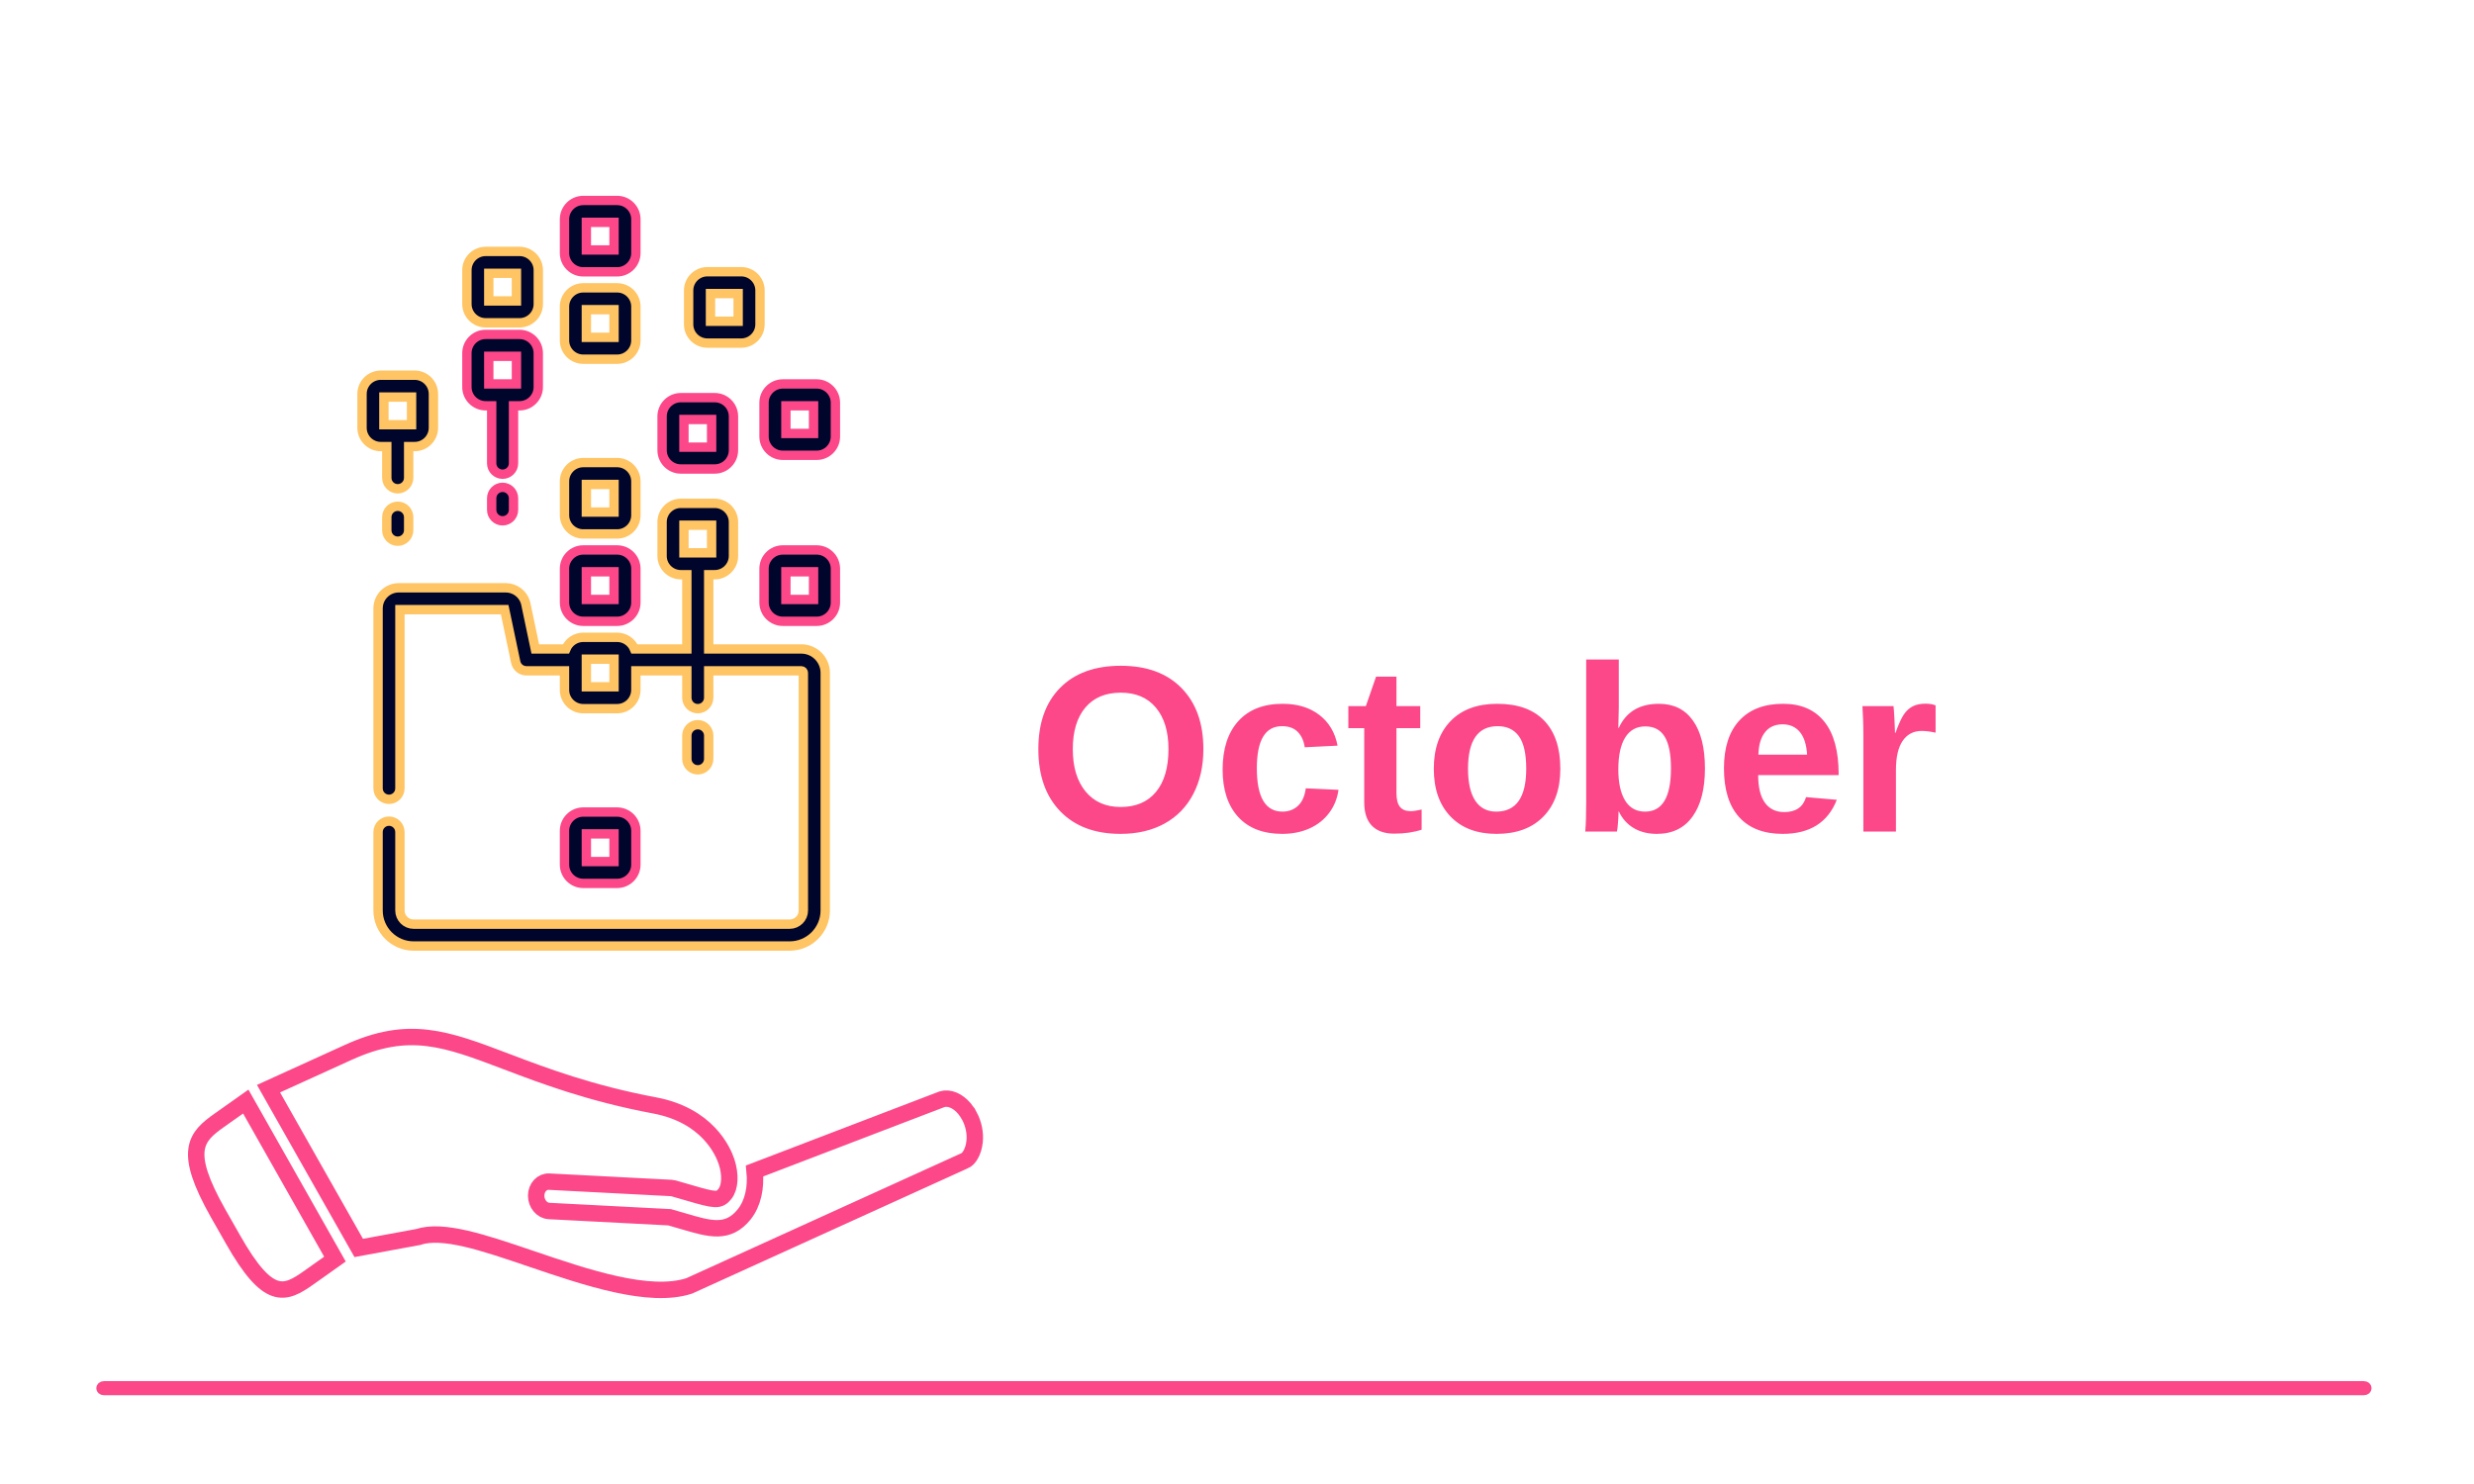
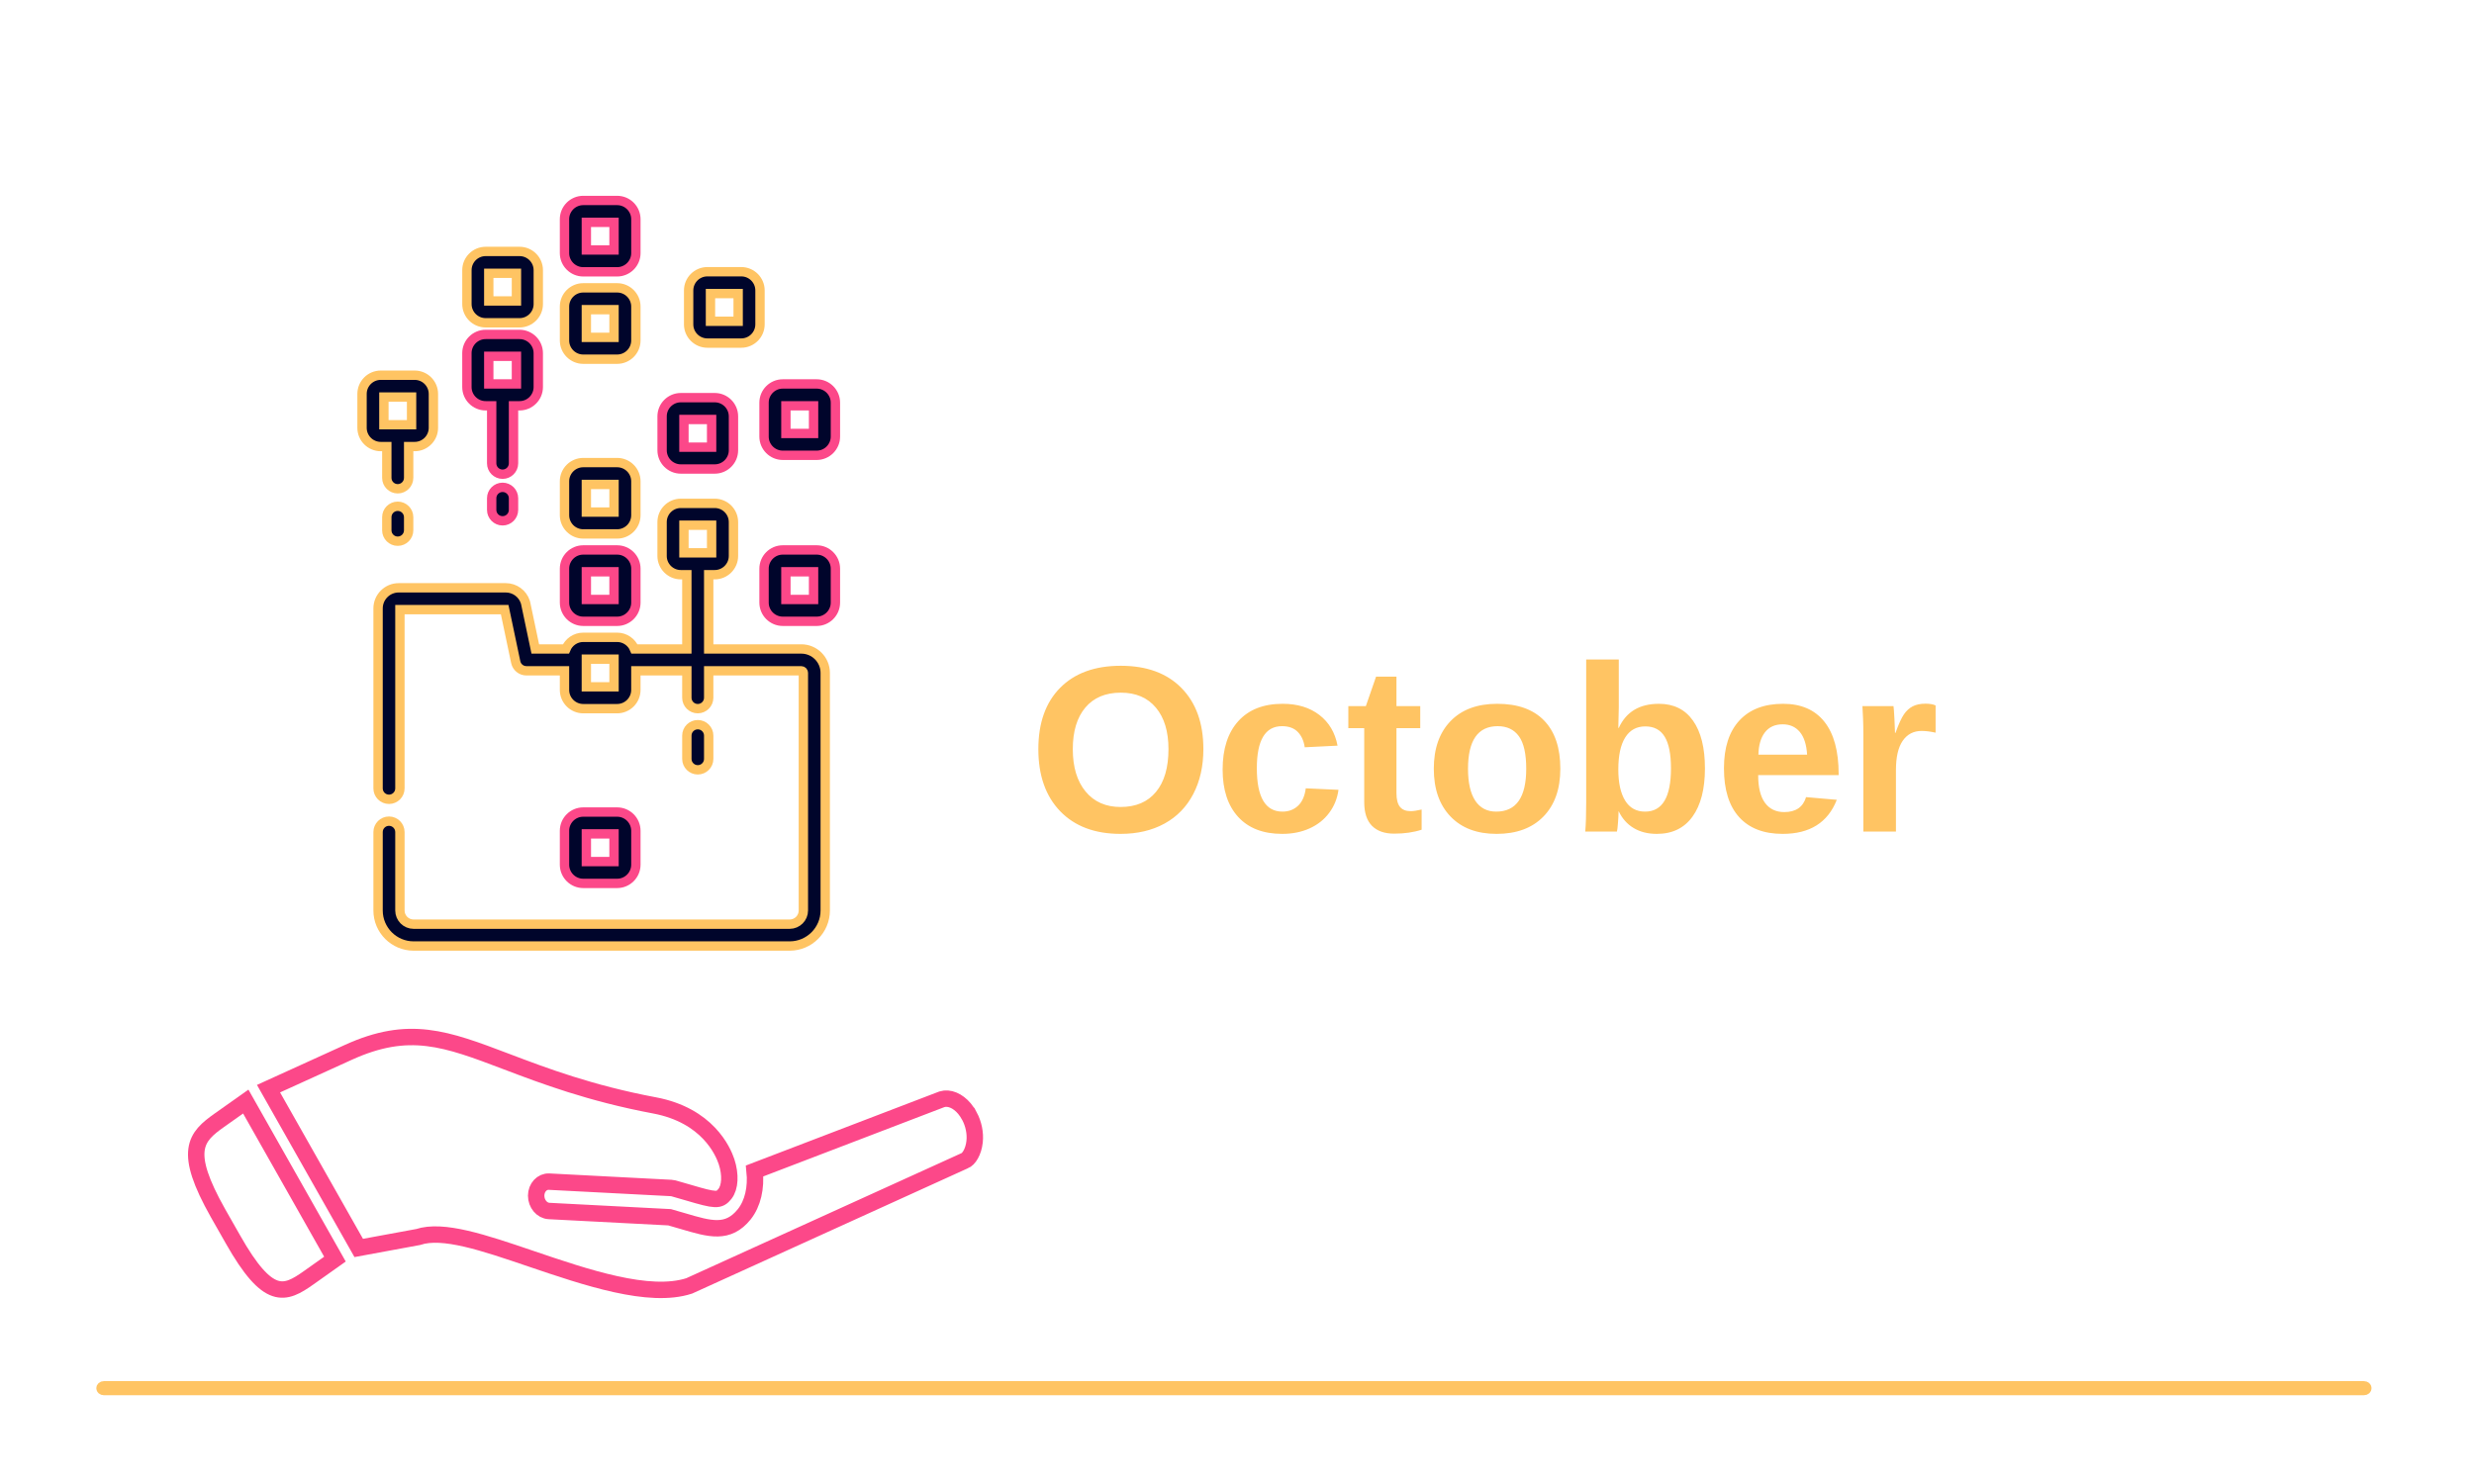
<svg xmlns="http://www.w3.org/2000/svg" width="1000" height="600" viewBox="0 0 264.583 158.75" version="1.1" id="svg5" xml:space="preserve">
  <defs id="defs2">
    <rect x="350.27" y="56.54" width="524.026" height="161.345" id="rect442" />
    <rect x="452.318" y="234.433" width="580.566" height="311.658" id="rect18983" />
  </defs>
  <g id="layer1">
    <g id="g833" transform="matrix(0.6978163,0,0,0.6978163,24.68465,33.40975)" style="fill:none;fill-opacity:1;stroke:#472a84;stroke-opacity:1">
      <g id="g802" style="fill:none;fill-opacity:1;stroke:#ffc463;stroke-opacity:1" transform="matrix(1.209426,0,0,1.209426,-4.08535,-20.47144)">
        <path d="M 75.67,59.598 H 63.935 V 50.185 h 0.763 c 1.309,0 2.374,-1.065 2.374,-2.374 v -4.296 c 0,-1.309 -1.065,-2.374 -2.374,-2.374 h -4.296 c -1.309,0 -2.374,1.065 -2.374,2.374 v 4.296 c 0,1.309 1.065,2.374 2.374,2.374 h 0.763 v 9.413 h -6.637 c -0.355,-0.865 -1.205,-1.477 -2.196,-1.477 h -4.296 c -0.991,0 -1.841,0.611 -2.196,1.477 h -3.88 l -1.22,-5.8 c -0.01,-0.048 -0.022,-0.094 -0.037,-0.14 C 40.353,52.574 39.353,51.846 38.215,51.846 H 24.652 c -1.441,0 -2.614,1.173 -2.614,2.614 v 22.81 c 0,0.764 0.619,1.384 1.384,1.384 0.764,0 1.384,-0.62 1.384,-1.384 V 54.614 h 13.276 l 1.399,6.652 c 0.135,0.641 0.7,1.099 1.355,1.099 h 4.826 v 2.425 c 0,1.309 1.065,2.374 2.374,2.374 h 4.296 c 1.309,0 2.374,-1.065 2.374,-2.374 v -2.425 h 6.46 v 3.415 c 0,0.764 0.619,1.384 1.384,1.384 0.764,0 1.384,-0.62 1.384,-1.384 V 62.366 H 75.669 c 0.145,0 0.263,0.118 0.263,0.262 v 30.119 c 0,0.956 -0.778,1.734 -1.735,1.734 H 26.54 c -0.956,0 -1.734,-0.778 -1.734,-1.734 v -9.94 c 0,-0.764 -0.62,-1.384 -1.384,-1.384 -0.764,0 -1.384,0.62 -1.384,1.384 v 9.94 c 0,2.482 2.02,4.503 4.503,4.503 h 47.658 c 2.482,0 4.503,-2.02 4.503,-4.503 V 62.629 c 0,-1.671 -1.36,-3.031 -3.031,-3.031 z m -23.732,4.799 h -3.507 v -3.507 h 3.507 z M 60.797,47.416 V 43.909 h 3.507 v 3.507 z" id="path770" style="fill:#00052b;fill-opacity:1;stroke:#ffc463;stroke-width:1.185;stroke-dasharray:none;stroke-opacity:1" />
        <path d="m 48.037,45.017 h 4.296 c 1.309,0 2.374,-1.065 2.374,-2.374 v -4.296 c 0,-1.309 -1.065,-2.374 -2.374,-2.374 h -4.296 c -1.309,0 -2.374,1.065 -2.374,2.374 v 4.296 c 0,1.309 1.065,2.374 2.374,2.374 z m 0.394,-6.275 h 3.507 v 3.507 h -3.507 z" id="path772" style="fill:#00052b;fill-opacity:1;stroke:#ffc463;stroke-width:1.185;stroke-dasharray:none;stroke-opacity:1" />
        <path d="m 60.403,36.787 h 4.296 c 1.309,0 2.374,-1.065 2.374,-2.374 v -4.296 c 0,-1.309 -1.065,-2.374 -2.374,-2.374 h -4.296 c -1.309,0 -2.374,1.065 -2.374,2.374 v 4.296 c 0,1.309 1.065,2.374 2.374,2.374 z m 0.394,-6.275 h 3.507 v 3.507 h -3.507 z" id="path774" style="fill:#00052b;fill-opacity:1;stroke:#fc4889;stroke-width:1.185;stroke-dasharray:none;stroke-opacity:1" />
        <path d="m 77.618,47.047 h -4.296 c -1.309,0 -2.374,1.065 -2.374,2.374 v 4.296 c 0,1.309 1.065,2.374 2.374,2.374 h 4.296 c 1.309,0 2.374,-1.065 2.374,-2.374 V 49.421 c 0,-1.309 -1.065,-2.374 -2.374,-2.374 z m -0.394,6.275 H 73.717 V 49.815 h 3.507 z" id="path776" style="fill:#00052b;fill-opacity:1;stroke:#fc4889;stroke-width:1.185;stroke-dasharray:none;stroke-opacity:1" />
        <path d="m 77.618,26.006 h -4.296 c -1.309,0 -2.374,1.065 -2.374,2.374 v 4.296 c 0,1.309 1.065,2.374 2.374,2.374 h 4.296 c 1.309,0 2.374,-1.065 2.374,-2.374 v -4.296 c 0,-1.309 -1.065,-2.374 -2.374,-2.374 z m -0.394,6.275 h -3.507 v -3.507 h 3.507 z" id="path778" style="fill:#00052b;fill-opacity:1;stroke:#fc4889;stroke-width:1.185;stroke-dasharray:none;stroke-opacity:1" />
        <path d="m 63.766,20.826 h 4.296 c 1.309,0 2.374,-1.065 2.374,-2.374 v -4.296 c 0,-1.309 -1.065,-2.374 -2.374,-2.374 h -4.296 c -1.309,0 -2.374,1.065 -2.374,2.374 v 4.296 c 0,1.309 1.065,2.374 2.374,2.374 z m 0.394,-6.275 h 3.507 v 3.507 h -3.507 z" id="path780" style="fill:#00052b;fill-opacity:1;stroke:#ffc463;stroke-width:1.185;stroke-dasharray:none;stroke-opacity:1" />
        <path d="m 35.671,28.774 h 0.763 v 7.291 c 0,0.764 0.62,1.384 1.384,1.384 0.764,0 1.384,-0.62 1.384,-1.384 v -7.291 h 0.763 c 1.309,0 2.374,-1.065 2.374,-2.374 v -4.296 c 0,-1.309 -1.065,-2.374 -2.374,-2.374 h -4.296 c -1.309,0 -2.374,1.065 -2.374,2.374 v 4.296 c 0,1.309 1.065,2.374 2.374,2.374 z m 0.394,-6.275 h 3.507 v 3.507 h -3.507 z" id="path782" style="fill:#00052b;fill-opacity:1;stroke:#fc4889;stroke-width:1.185;stroke-dasharray:none;stroke-opacity:1" />
        <path d="m 23.145,33.942 v 3.968 c 0,0.764 0.62,1.384 1.384,1.384 0.764,0 1.384,-0.62 1.384,-1.384 v -3.968 h 0.763 c 1.309,0 2.374,-1.065 2.374,-2.374 v -4.296 c 0,-1.309 -1.065,-2.374 -2.374,-2.374 h -4.296 c -1.309,0 -2.374,1.065 -2.374,2.374 v 4.296 c 0,1.309 1.065,2.374 2.374,2.374 z m -0.369,-6.275 h 3.507 v 3.507 h -3.507 z" id="path784" style="fill:#00052b;fill-opacity:1;stroke:#ffc463;stroke-width:1.185;stroke-dasharray:none;stroke-opacity:1" />
        <path d="m 35.671,18.254 h 4.296 c 1.309,0 2.374,-1.065 2.374,-2.374 v -4.296 c 0,-1.309 -1.065,-2.374 -2.374,-2.374 h -4.296 c -1.309,0 -2.374,1.065 -2.374,2.374 V 15.88 c 0,1.309 1.065,2.374 2.374,2.374 z m 0.394,-6.275 h 3.507 v 3.507 h -3.507 z" id="path786" style="fill:#00052b;fill-opacity:1;stroke:#ffc463;stroke-width:1.185;stroke-dasharray:none;stroke-opacity:1" />
        <path d="m 48.037,56.091 h 4.296 c 1.309,0 2.374,-1.065 2.374,-2.374 V 49.421 c 0,-1.309 -1.065,-2.374 -2.374,-2.374 h -4.296 c -1.309,0 -2.374,1.065 -2.374,2.374 v 4.296 c 0,1.309 1.065,2.374 2.374,2.374 z m 0.394,-6.275 h 3.507 v 3.507 h -3.507 z" id="path788" style="fill:#00052b;fill-opacity:1;stroke:#fc4889;stroke-width:1.185;stroke-dasharray:none;stroke-opacity:1" />
        <path d="m 52.332,89.313 c 1.309,0 2.374,-1.065 2.374,-2.374 v -4.296 c 0,-1.309 -1.065,-2.374 -2.374,-2.374 h -4.296 c -1.309,0 -2.374,1.065 -2.374,2.374 v 4.296 c 0,1.309 1.065,2.374 2.374,2.374 z m -3.901,-6.275 h 3.507 v 3.507 h -3.507 z" id="path790" style="fill:#00052b;fill-opacity:1;stroke:#fc4889;stroke-width:1.185;stroke-dasharray:none;stroke-opacity:1" />
        <path d="m 48.037,22.868 h 4.296 c 1.309,0 2.374,-1.065 2.374,-2.374 v -4.296 c 0,-1.309 -1.065,-2.374 -2.374,-2.374 h -4.296 c -1.309,0 -2.374,1.065 -2.374,2.374 v 4.296 c 0,1.309 1.065,2.374 2.374,2.374 z m 0.394,-6.275 h 3.507 v 3.507 h -3.507 z" id="path792" style="fill:#00052b;fill-opacity:1;stroke:#ffc463;stroke-width:1.185;stroke-dasharray:none;stroke-opacity:1" />
        <path d="m 48.037,11.794 h 4.296 c 1.309,0 2.374,-1.065 2.374,-2.374 V 5.124 C 54.707,3.815 53.642,2.75 52.332,2.75 h -4.296 c -1.309,0 -2.374,1.065 -2.374,2.374 v 4.296 c 0,1.309 1.065,2.374 2.374,2.374 z m 0.394,-6.275 h 3.507 v 3.507 h -3.507 z" id="path794" style="fill:#00052b;fill-opacity:1;stroke:#fc4889;stroke-width:1.185;stroke-dasharray:none;stroke-opacity:1" />
        <path d="m 24.529,41.51 c -0.764,0 -1.384,0.62 -1.384,1.384 v 1.661 c 0,0.764 0.62,1.384 1.384,1.384 0.764,0 1.384,-0.62 1.384,-1.384 v -1.661 c 0,-0.764 -0.62,-1.384 -1.384,-1.384 z" id="path796" style="fill:#00052b;fill-opacity:1;stroke:#ffc463;stroke-width:1.185;stroke-dasharray:none;stroke-opacity:1" />
        <path d="M 63.935,73.533 V 70.58 c 0,-0.764 -0.619,-1.384 -1.384,-1.384 -0.765,0 -1.384,0.62 -1.384,1.384 v 2.953 c 0,0.764 0.619,1.384 1.384,1.384 0.765,0 1.384,-0.62 1.384,-1.384 z" id="path798" style="fill:#00052b;fill-opacity:1;stroke:#ffc463;stroke-width:1.185;stroke-dasharray:none;stroke-opacity:1" />
        <path d="m 37.818,39.11 c -0.764,0 -1.384,0.62 -1.384,1.384 v 1.477 c 0,0.764 0.62,1.384 1.384,1.384 0.764,0 1.384,-0.62 1.384,-1.384 v -1.477 c 0,-0.764 -0.62,-1.384 -1.384,-1.384 z" id="path800" style="fill:#00052b;fill-opacity:1;stroke:#fc4889;stroke-width:1.185;stroke-dasharray:none;stroke-opacity:1" />
      </g>
    </g>
    <g id="g867" transform="matrix(1.05543,0,0,1.05543,15.06246,77.01193)" style="fill:#ffc463;stroke-width:1;stroke-dasharray:none;fill-opacity:1">
      <path d="m 19.668,54.652 -2.662,1.887 C 14.578,58.258 12.912,58.98 9.324,52.637 L 7.828,50.008 C 4.24,43.658 5.543,42.283 7.965,40.57 l 2.666,-1.887 z" id="path849" style="fill:none;stroke:#fc4889;stroke-width:1.663;stroke-dasharray:none;fill-opacity:1" />
      <path d="m 83.953,40.137 c 0.428,0.797 0.625,1.74 0.531,2.609 -0.109,1.037 -0.598,1.797 -1.02,1.938 L 55.563,57.367 C 51.516,58.683 45.141,56.517 39.516,54.605 34.735,52.98 30.606,51.574 28.094,52.412 l -6.016,1.109 -9.141,-16.145 8.068,-3.672 c 6.178,-2.818 9.896,-1.406 16.057,0.932 3.771,1.434 8.469,3.209 14.984,4.434 5.365,1.008 6.943,4.623 7.303,5.707 0.432,1.318 0.365,2.6 -0.166,3.266 -0.574,0.709 -0.918,0.693 -3.684,-0.125 C 55.036,47.783 54.53,47.633 53.968,47.477 53.886,47.456 53.802,47.446 53.714,47.44 L 41.37,46.799 c -0.719,-0.037 -1.309,0.6 -1.313,1.422 0,0.818 0.582,1.516 1.301,1.553 l 12.219,0.635 c 0.496,0.141 0.953,0.271 1.365,0.395 2.74,0.809 4.547,1.346 6.197,-0.691 0.871,-1.094 1.23,-2.682 1.053,-4.396 l 18.979,-7.266 c 0.73,-0.223 1.605,0.137 2.287,0.949 0.188,0.229 0.354,0.479 0.494,0.744 v -0.007 z" id="path851" style="fill:none;stroke:#fc4889;stroke-width:1.663;stroke-dasharray:none;fill-opacity:1" />
-       <path d="M 273.679,153.598 H -12.699 c -0.501,-0.003 -0.501,-0.6 0,-0.603 95.459,0 220.674,0 286.378,0 0.501,0.003 0.501,0.6 0,0.603 z" fill="#cccccc" id="path18776" style="fill:#ffc463;fill-opacity:1;stroke:#fc4889;stroke-opacity:1;stroke-width:1.185;stroke-dasharray:none" transform="matrix(0.7996341,0,0,0.7996341,6.415745,-54.84731)" />
+       <path d="M 273.679,153.598 H -12.699 c -0.501,-0.003 -0.501,-0.6 0,-0.603 95.459,0 220.674,0 286.378,0 0.501,0.003 0.501,0.6 0,0.603 z" fill="#cccccc" id="path18776" style="fill:#ffc463;fill-opacity:1;stroke:#ffc463;stroke-opacity:1;stroke-width:1.185;stroke-dasharray:none" transform="matrix(0.7996341,0,0,0.7996341,6.415745,-54.84731)" />
    </g>
-     <text xml:space="preserve" transform="matrix(0.2645833,0,0,0.2645833,17.32995,51.11734)" id="text440" style="font-weight:bold;font-size:96px;font-family:Arial;-inkscape-font-specification:'Arial Bold';white-space:pre;shape-inside:url(#rect442);display:inline;fill:#fc4889;stroke:none;stroke-width:6.633">
-       <tspan x="350.27" y="143.011" id="tspan3087">October</tspan>
+     <text xml:space="preserve" transform="matrix(0.2645833,0,0,0.2645833,17.32995,51.11734)" id="text440" style="font-weight:bold;font-size:96px;font-family:Arial;-inkscape-font-specification:'Arial Bold';white-space:pre;shape-inside:url(#rect442);display:inline;fill:#ffc463;stroke:none;stroke-width:6.633;fill-opacity:1">
+       <tspan x="350.27" y="143.011" id="tspan1">October</tspan>
    </text>
  </g>
</svg>
